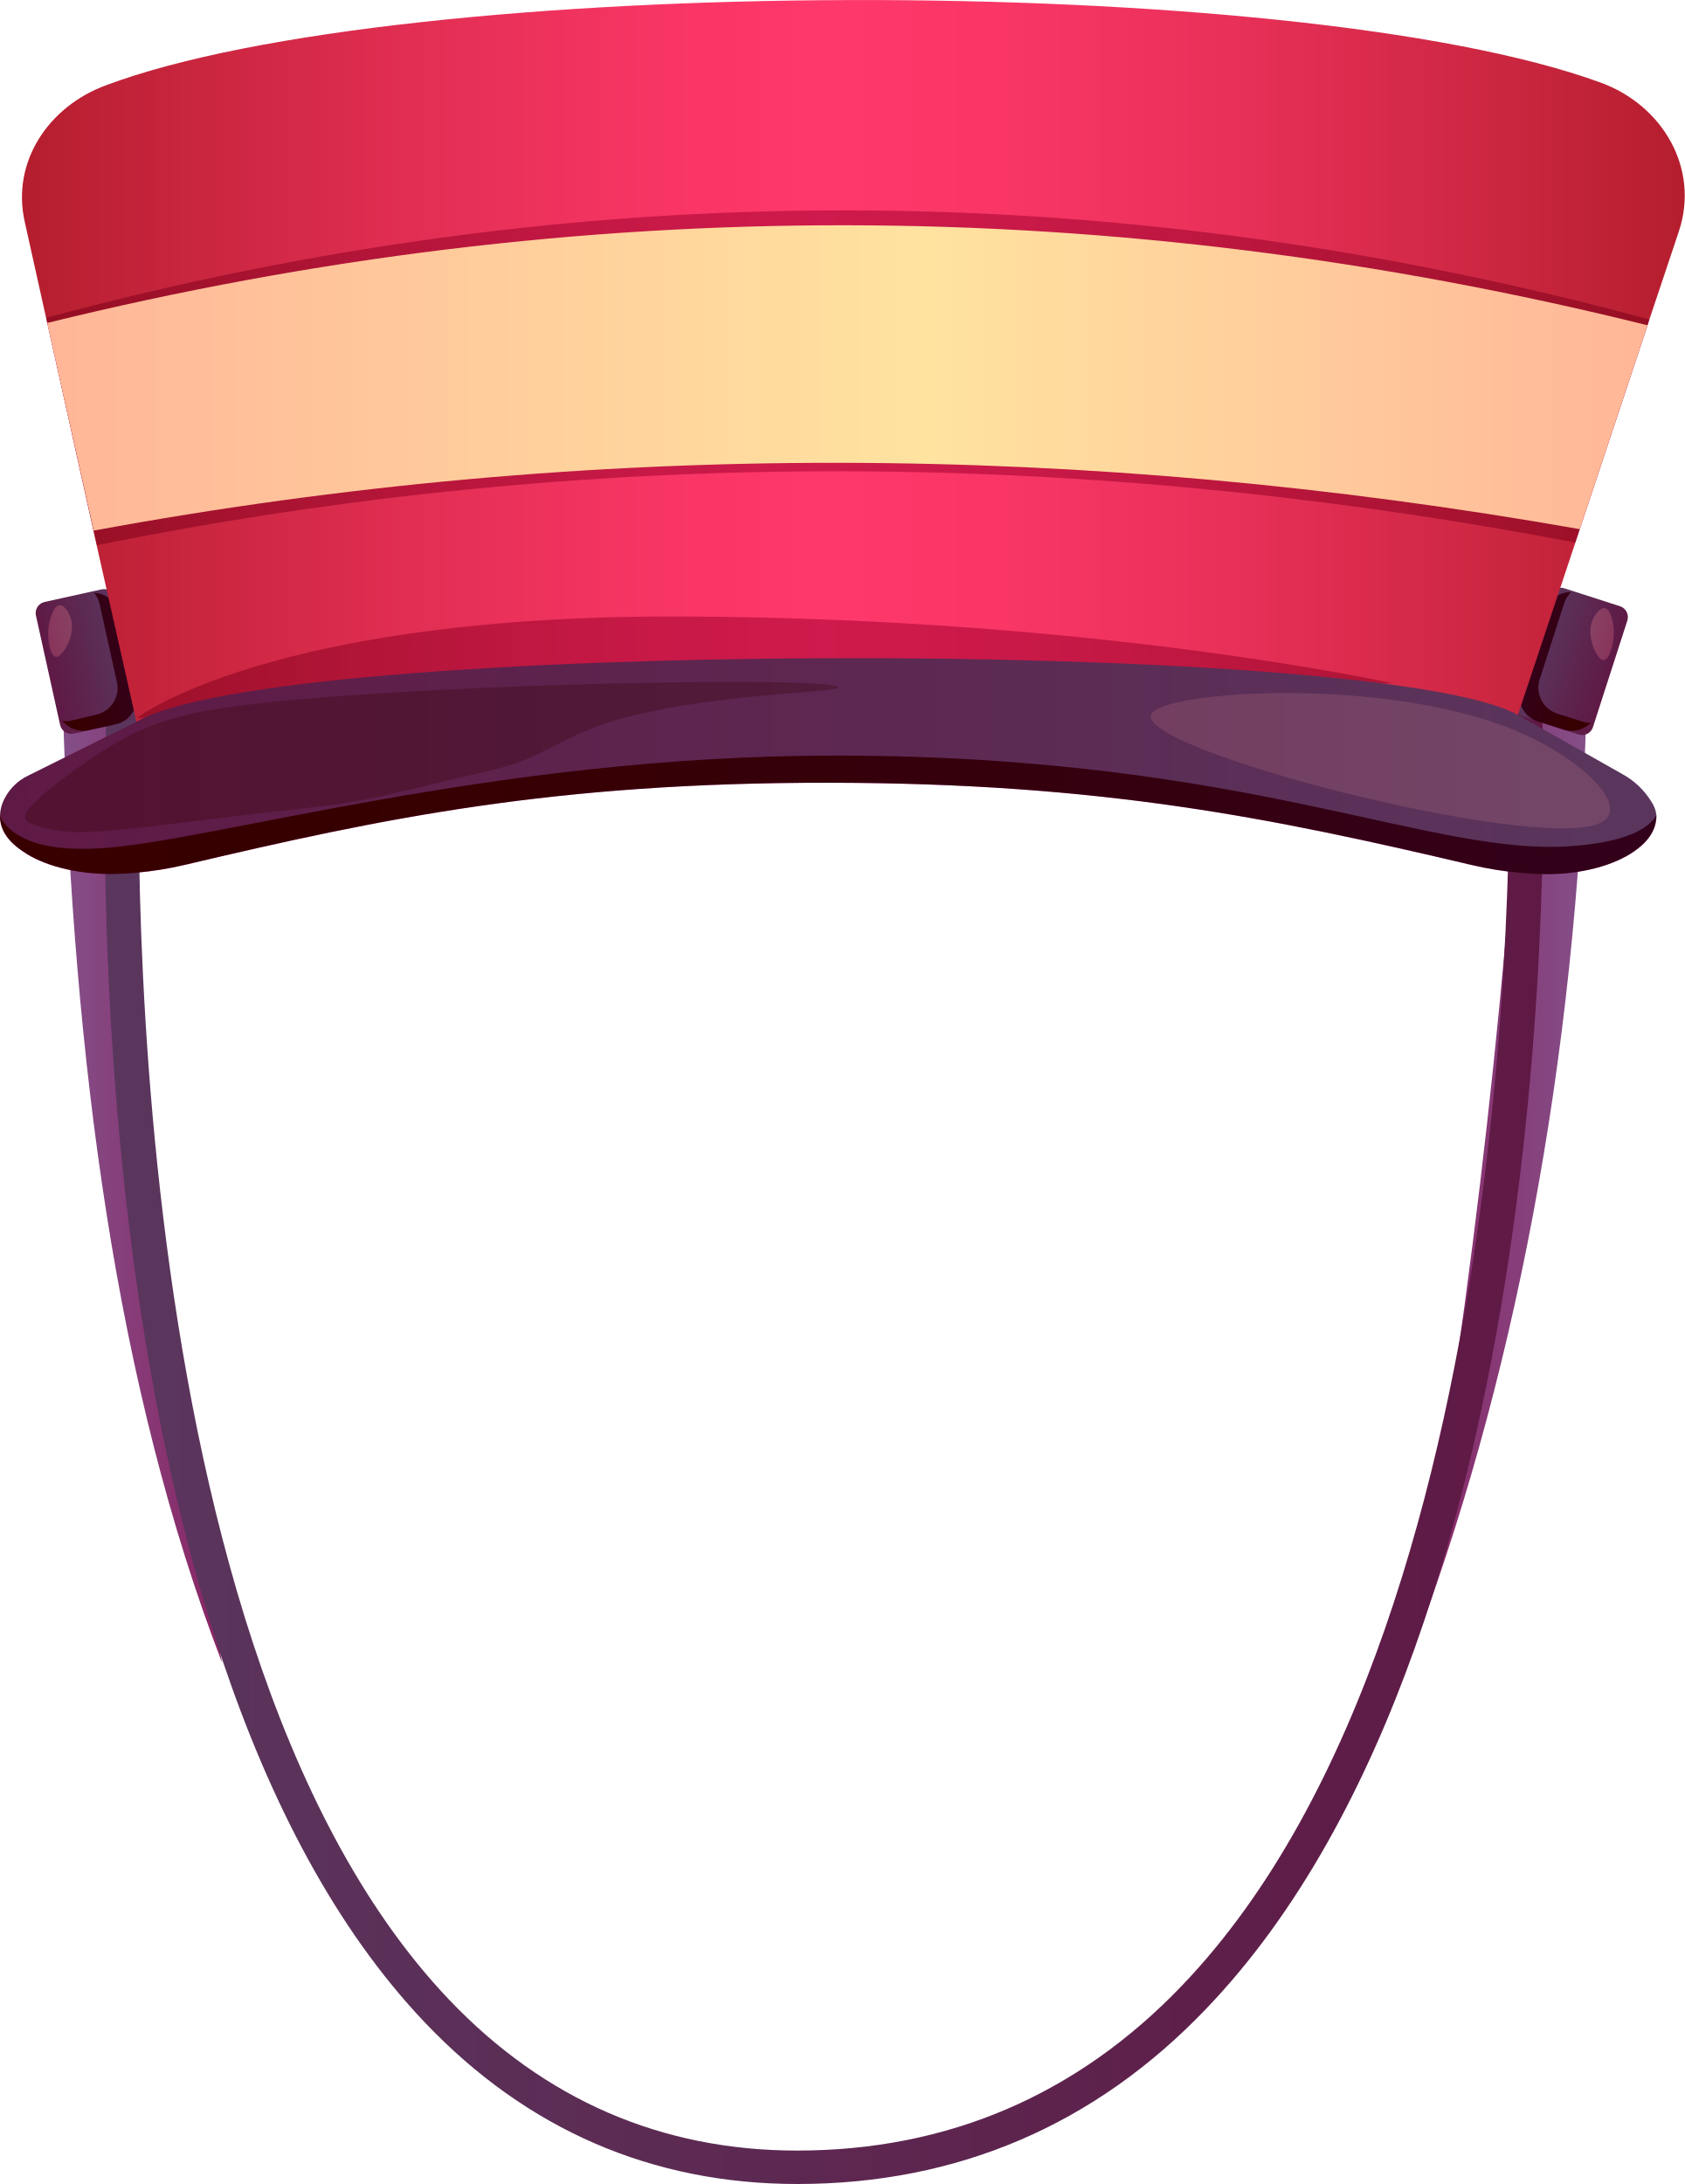
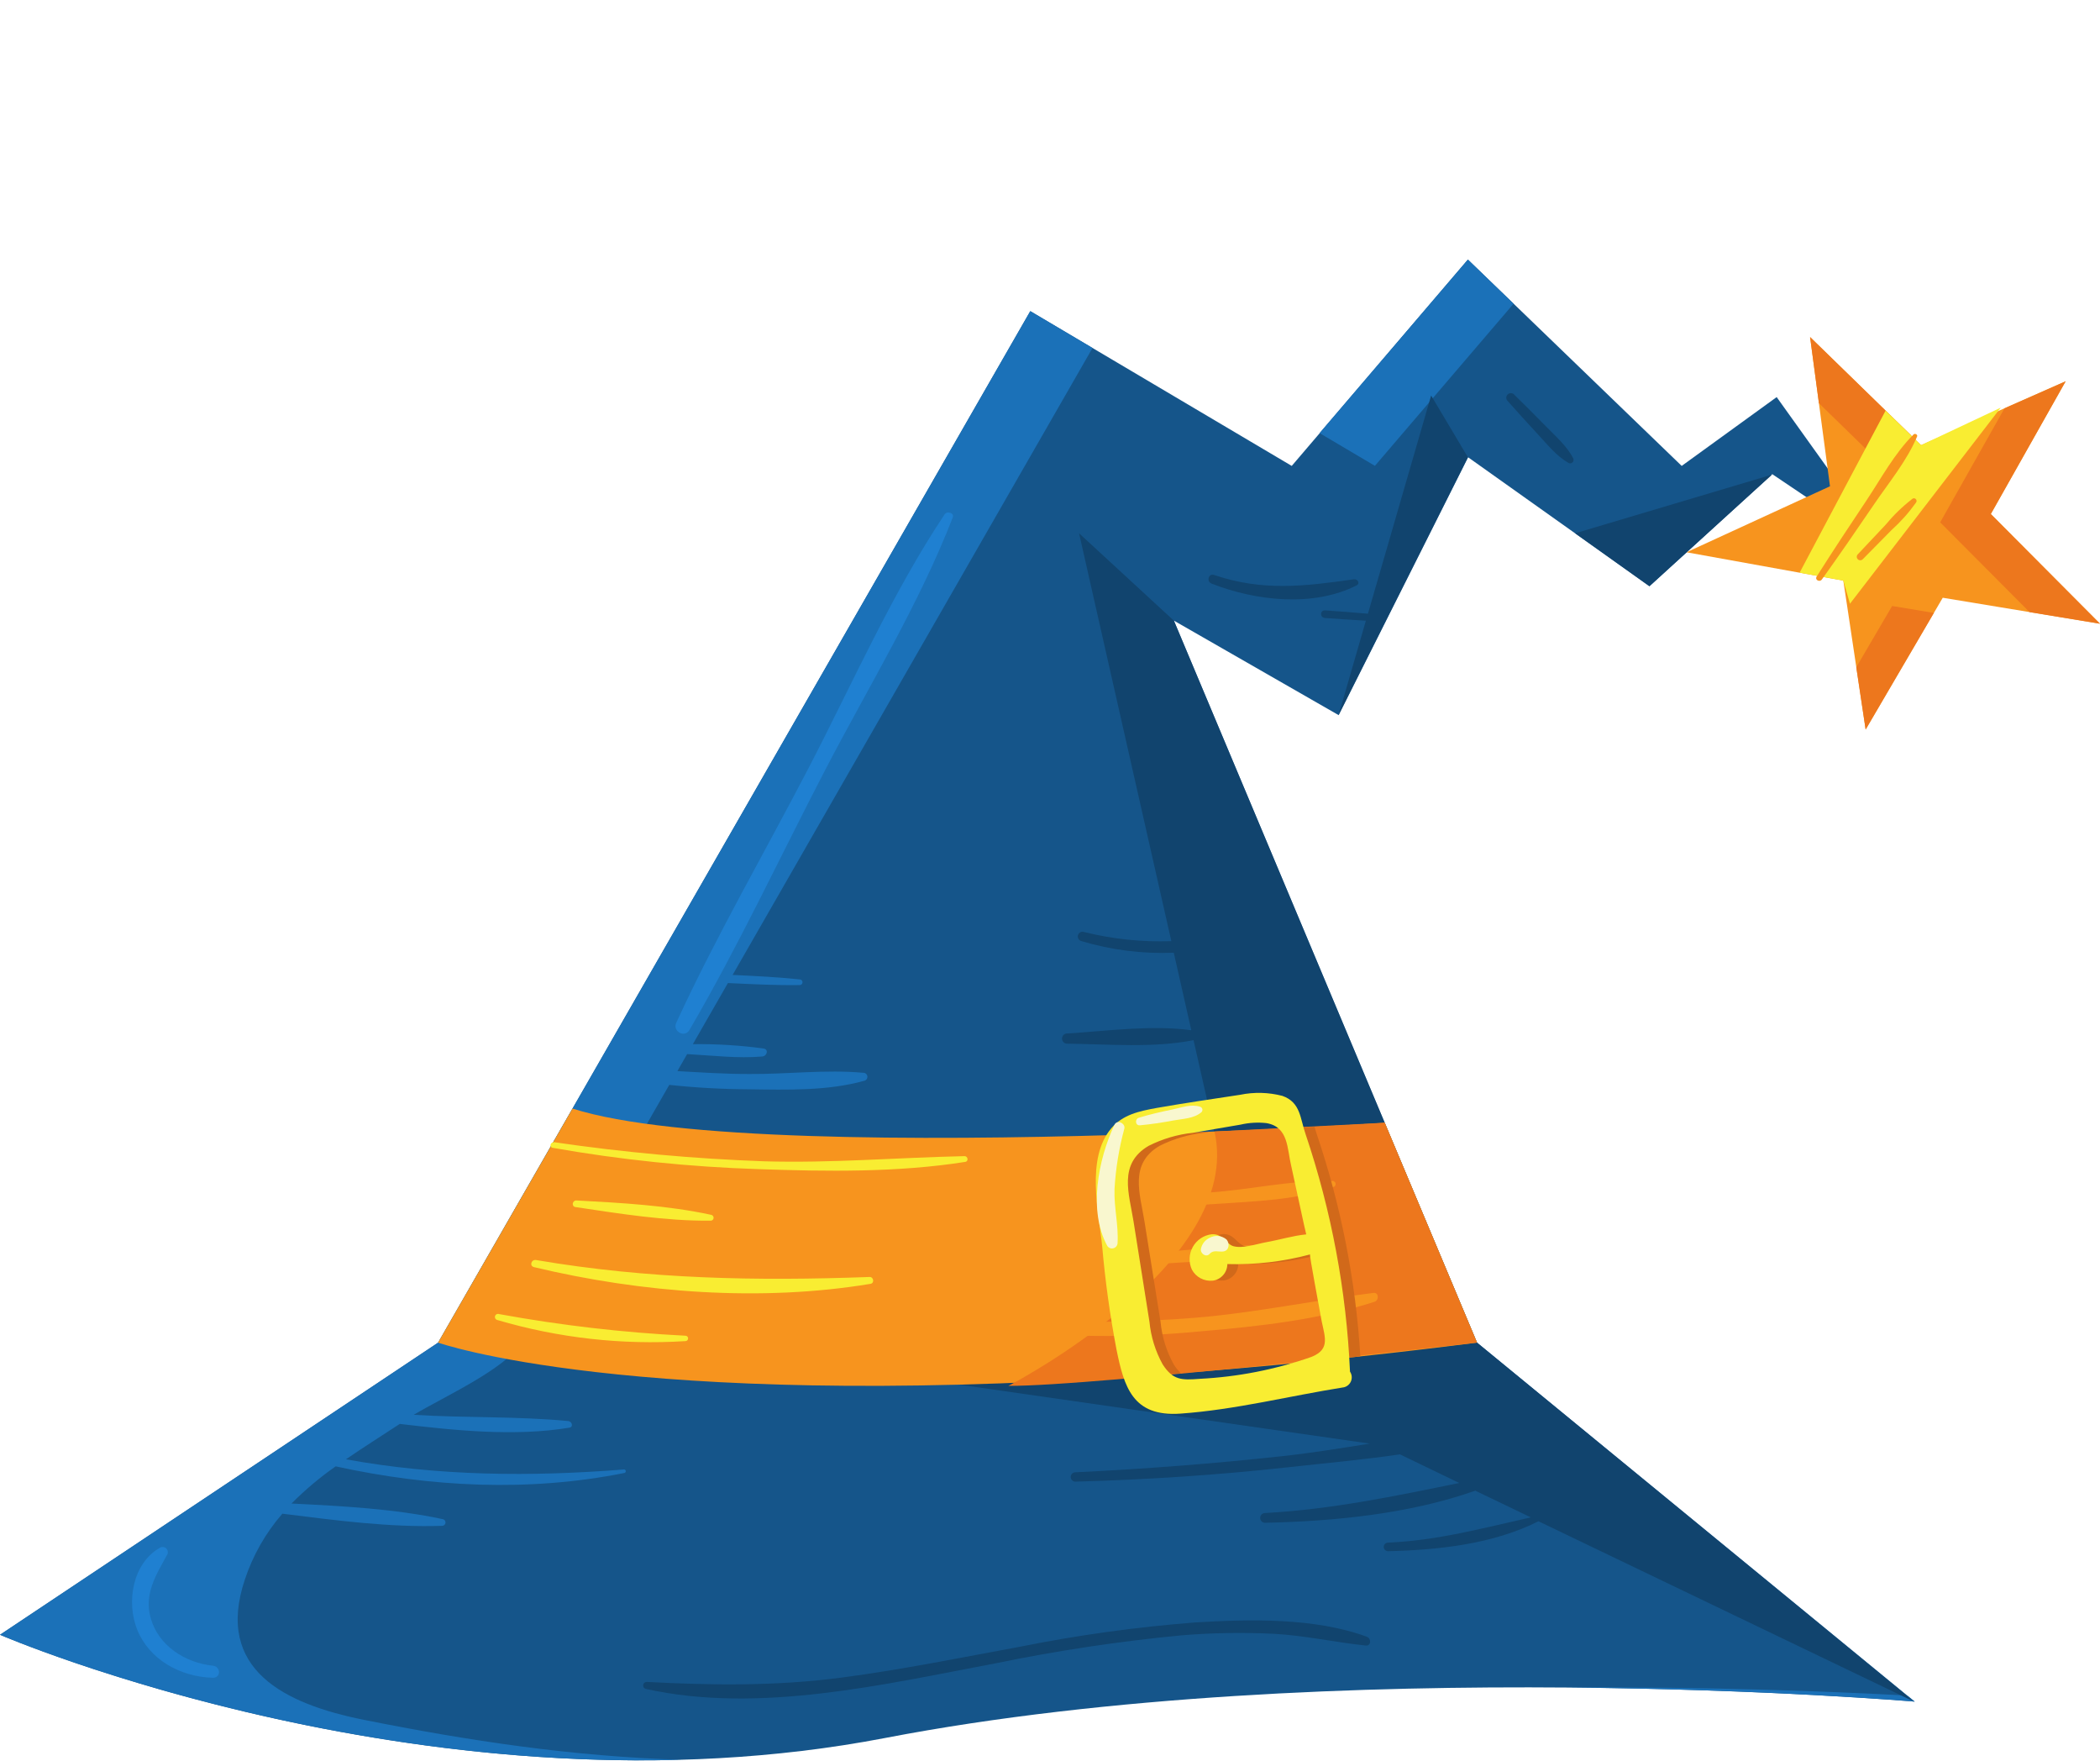
- <svg xmlns="http://www.w3.org/2000/svg" xmlns:xlink="http://www.w3.org/1999/xlink" viewBox="0 0 210.17 272.4">
+ <svg xmlns="http://www.w3.org/2000/svg" viewBox="0 0 318.64 267.06">
  <defs>
-     <style>.cls-1{isolation:isolate;}.cls-2{fill:url(#_76_4);}.cls-3{fill:url(#_76_4-2);}.cls-4{fill:url(#_76);}.cls-5{fill:url(#_76-2);}.cls-10,.cls-12,.cls-6{fill:#ce77b5;}.cls-12,.cls-6{mix-blend-mode:color-burn;}.cls-13,.cls-7{fill:#ffd6b8;mix-blend-mode:soft-light;}.cls-7{opacity:0.7;}.cls-8{fill:url(#_76-3);}.cls-9{fill:url(#linear-gradient);}.cls-10{mix-blend-mode:multiply;}.cls-11{fill:url(#_76-4);}.cls-12{opacity:0.3;}.cls-13{opacity:0.4;}.cls-14{fill:url(#linear-gradient-2);}</style>
-     <linearGradient id="_76_4" x1="7.86" y1="147.5" x2="27.7" y2="147.5" gradientUnits="userSpaceOnUse">
-       <stop offset="0" stop-color="#844f88" />
-       <stop offset="1" stop-color="#8a2464" />
-     </linearGradient>
-     <linearGradient id="_76_4-2" x1="34.29" y1="147.5" x2="56.55" y2="147.5" gradientTransform="matrix(-1, 0, 0, 1, 232.18, 0)" xlink:href="#_76_4" />
-     <linearGradient id="_76" x1="13.06" y1="180.02" x2="192.56" y2="180.02" gradientUnits="userSpaceOnUse">
-       <stop offset="0" stop-color="#5a365d" />
-       <stop offset="1" stop-color="#5f1945" />
-     </linearGradient>
-     <linearGradient id="_76-2" x1="58.79" y1="-56.79" x2="48.67" y2="-56.79" gradientTransform="translate(-42.79 139.28) rotate(0.01)" xlink:href="#_76" />
-     <linearGradient id="_76-3" x1="1327.39" y1="277.92" x2="1317.27" y2="277.92" gradientTransform="matrix(1, 0, 0, -1, -1126.31, 360.29)" xlink:href="#_76" />
-     <linearGradient id="linear-gradient" x1="210.17" y1="45.09" x2="2.74" y2="45.09" gradientUnits="userSpaceOnUse">
-       <stop offset="0" stop-color="#b41e2d" />
-       <stop offset="0.12" stop-color="#cd2742" />
-       <stop offset="0.27" stop-color="#e83058" />
-       <stop offset="0.41" stop-color="#f93666" />
-       <stop offset="0.52" stop-color="#ff386b" />
-       <stop offset="0.62" stop-color="#f73564" />
-       <stop offset="0.77" stop-color="#e12e52" />
-       <stop offset="0.96" stop-color="#bd2135" />
-       <stop offset="1" stop-color="#b41e2d" />
-     </linearGradient>
-     <linearGradient id="_76-4" x1="206.62" y1="95.55" x2="0" y2="95.55" xlink:href="#_76" />
-     <linearGradient id="linear-gradient-2" x1="5.89" y1="47.14" x2="205.51" y2="47.14" gradientUnits="userSpaceOnUse">
-       <stop offset="0" stop-color="#ffb698" />
-       <stop offset="0.55" stop-color="#ffe39f" />
-       <stop offset="1" stop-color="#ffb698" />
-     </linearGradient>
+     <style>.cls-1{fill:#15558a;}.cls-2{fill:#1b71b8;}.cls-3{fill:#f7941e;}.cls-4{fill:#ed771d;}.cls-5{fill:#f9ed32;}.cls-6{fill:#11446e;}.cls-7{fill:#1f80d1;}.cls-8{fill:#d1691a;}.cls-9{fill:#f9f7cf;}.cls-10{fill:none;}</style>
  </defs>
-   <g class="cls-1">
-     <g id="Layer_2" data-name="Layer 2">
-       <g id="Layer_1-2" data-name="Layer 1">
-         <path class="cls-2" d="M13.34,87.63,7.86,88.8c1.35,43.53,6.56,84.13,19.84,118.57A1004.46,1004.46,0,0,1,13.34,87.63Z" />
-         <path class="cls-3" d="M190,87.63l7.89,1.17c-1.34,43.53-9,84.13-22.26,118.57A1004.45,1004.45,0,0,0,190,87.63Z" />
-         <path class="cls-4" d="M99.46,272.4c-18.11,0-33.73-6.77-46.45-20.13C8.1,205.09,13.1,92.4,13.34,87.63l4.16.2C17.45,89,12.36,203.52,56,249.39c11.9,12.5,26.51,18.84,43.43,18.84,18.78,0,34.94-6.92,48-20.57,44.92-46.83,40.79-158.25,40.74-159.37l4.17-.17c.2,4.64,4.24,114.32-41.89,162.43C136.59,265.05,119.42,272.4,99.46,272.4Z" />
-         <rect class="cls-5" x="5.88" y="74.09" width="10.12" height="16.81" rx="1.42" transform="translate(-17.55 4.31) rotate(-12.46)" />
-         <path class="cls-6" d="M14.82,76.51,17,86.29a3.4,3.4,0,0,1-2.6,4.06l-3.26.72A3.33,3.33,0,0,1,7.79,89.9a2.75,2.75,0,0,0,1,0L12,89.14a3.41,3.41,0,0,0,2.6-4l-2.17-9.8a3.29,3.29,0,0,0-.7-1.41A3.34,3.34,0,0,1,14.82,76.51Z" />
-         <path class="cls-7" d="M7.46,75.49c-.74,0-1.21,1.6-1.36,2.44-.3,1.72.15,3.93.89,4S9.5,79.3,8.83,77.12C8.61,76.42,8.06,75.46,7.46,75.49Z" />
-         <rect class="cls-8" x="190.97" y="74.09" width="10.12" height="16.81" rx="1.42" transform="translate(357.24 221.22) rotate(-162.11)" />
-         <path class="cls-6" d="M192.74,76.17l-3.07,9.53A3.41,3.41,0,0,0,191.86,90L195,91a3.37,3.37,0,0,0,3.43-.85,2.74,2.74,0,0,1-1-.14l-3.18-1a3.41,3.41,0,0,1-2.2-4.27l3.08-9.55a3.32,3.32,0,0,1,.84-1.34A3.34,3.34,0,0,0,192.74,76.17Z" />
-         <path class="cls-7" d="M200.16,75.85c.73.11,1.06,1.71,1.13,2.56.13,1.74-.52,3.89-1.27,3.92s-2.25-2.88-1.37-5C198.93,76.67,199.58,75.77,200.16,75.85Z" />
-         <path class="cls-9" d="M209.44,28.79l-3.7,11.06-.23.72L197.06,66l-.55,1.67-7.22,21.65-172.24.86-5-22.2-.4-1.79L7.49,47.46l-1.6-7.18L3.08,27.64c-1.67-7.49,3-14.37,10.13-17C50.27-3.26,161.29-3.7,199.66,10.3,207.41,13.13,212,21,209.44,28.79Z" />
-         <path class="cls-10" d="M17.05,89.55s16.7-12.9,68.43-12.66,88.19,8.32,88.19,8.32Z" />
-         <path class="cls-11" d="M206.62,101.7c0,1.61-.8,3.11-2.77,4.48-2.53,1.77-6.63,2.88-11,2.85-1,0-2-.06-3.09-.15a43.4,43.4,0,0,1-6.22-1c-24.81-5.84-46-10.22-80.2-10.25S47.93,102,23.11,107.86a43.17,43.17,0,0,1-6.22,1c-1,.09-2.07.14-3.08.15-4.4,0-8.51-1.08-11-2.85C.85,104.84,0,103.38,0,101.81a5,5,0,0,1,.3-1.62A6.42,6.42,0,0,1,3.59,96.7L17.05,90c17.7-10.28,154.63-10.52,172.25-.85l13,7.36A9.73,9.73,0,0,1,206,100,3.7,3.7,0,0,1,206.62,101.7Z" />
-         <path class="cls-6" d="M206.62,101.7c0,1.61-.8,3.11-2.77,4.48-2.53,1.77-6.63,2.88-11,2.85-1,0-2-.06-3.09-.15a43.4,43.4,0,0,1-6.22-1c-24.81-5.84-46-10.22-80.2-10.25S47.93,102,23.11,107.86a43.17,43.17,0,0,1-6.22,1c-1,.09-2.07.14-3.08.15-4.4,0-8.51-1.08-11-2.85C.85,104.84,0,103.38,0,101.81c1,2,3.94,4.5,12.42,4,13.8-.77,49.08-11.57,91.73-11.57,52.61,0,74.78,13,92.77,11.22C202.79,104.91,205.56,103.43,206.62,101.7Z" />
-         <path class="cls-12" d="M23,89.25c-3.56,1-6.51,1.66-13.49,6.66-7.63,5.48-6.93,6.38-5.3,6.94,5.75,2,10,.55,36.14-2.31,6.22-.68,14-2.92,18.42-3.87,8.4-1.83,8.44-3,14-5.38,11.06-4.87,32.28-4.77,31.83-5.58C103.66,84.11,36.57,85.51,23,89.25Z" />
-         <path class="cls-13" d="M189.27,91.22c8.38,3.56,14.47,9.74,10.15,11.51-8.5,3.49-58.57-9.44-55.77-13.74C145.52,86.1,173.05,84.34,189.27,91.22Z" />
-         <path class="cls-10" d="M205.74,39.85l-.23.72L197.06,66l-.55,1.67C135.37,56,73.91,55.52,12.09,68l-.4-1.79L7.49,47.46,5.75,39.64Q105.56,12.73,205.74,39.85Z" />
-         <path class="cls-14" d="M205.51,40.57,197.06,66C135.6,55.16,73.84,54.71,11.69,66.18l-5.8-25.9Q105.58,15.77,205.51,40.57Z" />
-       </g>
+   <g id="Layer_2" data-name="Layer 2">
+     <g id="OBJECTS">
+       <path class="cls-1" d="M178.12,94.15l25,14.34,19.64-39.12,27.53,19.56,18.62-17,17.43,11.73L269.58,60.24,255.17,70.68l-32.44-31.3L196,70.68,156.33,47.2,66.48,203.68,0,248s66.48,28.69,134.34,15.65,156.18-5.51,156.18-5.51l-66.41-54.47Z" />
+       <polygon class="cls-2" points="286.31 83.72 279.35 73.96 276.15 76.88 286.31 83.72" />
+       <path class="cls-2" d="M237.57,256c30.72.24,52.95,2.13,52.95,2.13l-1.11-.91C277.55,256.58,259,255.85,237.57,256Z" />
+       <path class="cls-2" d="M130.94,162.74c-5.68-.51-11.54.23-17.26.19-3.64,0-7.27-.24-10.9-.44l1.48-2.58c3.76.2,7.69.69,11.43.36.67-.06,1-1.07.17-1.21a73.54,73.54,0,0,0-10.73-.66l5.32-9.27c3.63.17,7.25.36,10.89.31a.43.43,0,1,0,0-.86c-3.39-.36-6.78-.52-10.18-.68l54.61-95.11-9.44-5.59L66.48,203.68,0,248s4,1.73,11.05,4.15c17.26,5.91,52.77,15.94,92.38,14.81-16.34-.47-32.32-2.87-48.28-6.07-11.92-2.4-22.58-7.58-18-21.26a29.31,29.31,0,0,1,5.69-10c8,1,16.3,2.11,24.25,1.84a.51.51,0,0,0,.14-1c-7.38-1.58-15.26-2-23-2.38a49,49,0,0,1,6.7-5.64c14.39,3.15,29.31,3.91,43.83,1a.27.27,0,0,0-.08-.53c-14.16,1.13-28.26,1-42.19-1.54,2.59-1.78,5.34-3.51,8.17-5.37,8.39,1,17.48,1.94,25.74.57.63-.1.4-.91-.14-1-7.78-.75-15.66-.46-23.49-.95,4.69-2.79,14-7,16.33-10.94l22.45-39.11a119.5,119.5,0,0,0,12.1.67c5.73.08,11.91.26,17.44-1.28A.62.62,0,0,0,130.94,162.74Z" />
+       <polygon class="cls-2" points="208.62 70.67 229.66 46.07 222.73 39.38 200.22 65.7 208.62 70.67" />
+       <polygon class="cls-3" points="318.64 94.62 294.78 90.68 283.08 110.67 280.3 92.11 279.69 88.08 273.06 86.88 255.9 83.78 277.67 73.77 274.65 51.13 286.11 62.29 291.49 67.53 303.17 62.37 313.43 57.84 302.07 77.98 318.64 94.62" />
+       <polygon class="cls-4" points="278.44 63.55 283.81 68.78 289.98 66.06 286.11 62.29 274.65 51.13 275.99 61.16 278.44 63.55" />
+       <polygon class="cls-4" points="304.15 61.94 294.39 79.24 307.95 92.86 318.64 94.62 302.07 77.98 313.43 57.84 304.15 61.94" />
+       <polygon class="cls-4" points="287.1 91.93 281.66 101.22 283.08 110.67 293.43 92.98 287.1 91.93" />
+       <polygon class="cls-5" points="303.58 61.84 280.7 91.59 279.69 88.08 273.06 86.88 286.11 62.29 291.49 67.53 303.58 61.84" />
+       <path class="cls-6" d="M224.11,203.68l-46-109.53L163.73,80.9l14,61.87a47.53,47.53,0,0,1-13.23-1.38.72.72,0,1,0-.4,1.38,42.7,42.7,0,0,0,14,1.76l2.66,11.76c-6-.82-12.8.11-18.75.49a.78.78,0,1,0,0,1.55c6.07.07,13.08.68,19.09-.54l10.3,45.5-63.31,4.26L207.84,219c-4.4.7-8.78,1.41-13.15,1.89q-15.72,1.71-31.52,2.46a.71.71,0,1,0,0,1.42c10.81-.3,21.6-1,32.35-2.19,5.49-.61,11.24-1.12,16.9-1.95l9,4.34c-9.78,2-19.32,4-29.47,4.56a.74.74,0,1,0,0,1.48c10.52-.23,21.89-1.34,31.9-4.87l8.43,4.05c-7.27,1.62-14.1,3.5-21.67,3.83a.65.65,0,1,0,0,1.3c7.7-.18,15.95-1.08,22.83-4.54,0,0,0,0,0,0l57,27.37Z" />
+       <path class="cls-6" d="M203.09,108.49l19.64-39.12L217.15,60l-9.59,33.1c-2.17-.18-4.35-.36-6.52-.51-.79,0-.79,1.1,0,1.16,2.07.16,4.14.29,6.21.41l-3.57,12.34Z" />
+       <path class="cls-6" d="M250.26,88.93,239,80.9,268.88,72Z" />
+       <path class="cls-3" d="M224.11,203.68q-9.15,1.17-17.7,2.09c-2.7.29-5.34.58-7.94.83-6.73.67-13.14,1.23-19.28,1.7-2.41.19-4.76.36-7.09.51-76.71,5.11-105.63-5.13-105.63-5.13l20.4-35.51c15.13,4.86,53,4.89,82.76,4,4.86-.13,9.49-.31,13.78-.48,4.51-.18,8.64-.37,12.21-.55l3.84-.2c6.63-.34,10.65-.61,10.65-.61Z" />
+       <path class="cls-4" d="M153,210.24s35.82-18.5,31.28-38.59l25.83-1.33,14,33.36S166,210.3,153,210.24Z" />
+       <path class="cls-5" d="M146.34,175.39c-10.17.22-20.23,1.08-30.43.78a291.72,291.72,0,0,1-31.79-2.89c-.59-.09-.86.74-.25.85a220.72,220.72,0,0,0,31.22,3.23c10.34.36,21.15.52,31.38-1.1C147,176.17,146.87,175.37,146.34,175.39Z" />
+       <path class="cls-5" d="M107.89,184.29c-6.58-1.43-13.74-1.82-20.46-2.18-.59,0-.74.89-.14,1,6.66,1,13.73,2.13,20.48,2.07A.44.44,0,0,0,107.89,184.29Z" />
+       <path class="cls-5" d="M131.94,193.72c-17.21.63-33.57.33-50.59-2.57-.74-.13-1.07.9-.31,1.08,16.3,3.9,34.41,5.29,51.05,2.53C132.71,194.66,132.57,193.7,131.94,193.72Z" />
+       <path class="cls-5" d="M104,202.63a217.92,217.92,0,0,1-28.27-3.28.47.47,0,1,0-.26.9,82.52,82.52,0,0,0,28.53,3.2A.41.41,0,1,0,104,202.63Z" />
+       <path class="cls-7" d="M143.35,78c-8,12-14,25.69-20.63,38.45s-14.07,25.58-20.12,38.73c-.57,1.24,1.25,2.33,2,1.09,7.47-12.78,13.76-26.29,20.57-39.39,6.56-12.61,14.29-25.2,19.4-38.4C144.82,77.84,143.74,77.47,143.35,78Z" />
+       <path class="cls-7" d="M32.31,252.69c-4.28-.44-8.23-3.07-9.41-7.1-1.11-3.76.76-6.62,2.51-9.82a.79.79,0,0,0-1.1-1c-4.26,2.39-5.15,8.36-3.49,12.46,1.83,4.52,6.5,7.16,11.49,7.29C33.57,254.52,33.5,252.82,32.31,252.69Z" />
+       <path class="cls-6" d="M205.43,87.88c-7.52,1.07-13.84,1.84-21.19-.65-.89-.3-1.22,1-.39,1.31,6.68,2.61,15.38,3.62,22,.26C206.41,88.51,206,87.8,205.43,87.88Z" />
+       <path class="cls-6" d="M238.71,69.54c-.91-1.83-2.67-3.35-4.11-4.83q-2.44-2.49-4.93-4.93a.7.7,0,0,0-1,.95q2.32,2.61,4.69,5.17c1.41,1.51,2.79,3.28,4.64,4.33A.52.52,0,0,0,238.71,69.54Z" />
+       <path class="cls-3" d="M202.12,179.16c-6.11-.16-12.44,1.32-18.56,1.74s-12.46.56-18.7.42a.82.82,0,1,0,0,1.64,189.53,189.53,0,0,0,19.51-.31c5.76-.41,12.46-.57,17.89-2.56A.47.47,0,0,0,202.12,179.16Z" />
+       <path class="cls-3" d="M196.51,188.93c-6-.39-12.12.38-18.07.83s-12.05.9-18.08,1.39c-1,.08-1,1.55,0,1.49q9.45-.52,18.9-1.12c5.76-.36,11.74-.45,17.4-1.6C197.28,189.79,197.09,189,196.51,188.93Z" />
+       <path class="cls-3" d="M208.36,196.14c-9,1.13-17.85,3-26.93,3.76s-18.16.67-27.28.65a.76.76,0,1,0,0,1.51,149.67,149.67,0,0,0,28.08-.1c8.78-.74,18-1.77,26.33-4.48C209.28,197.25,209.23,196,208.36,196.14Z" />
+       <path class="cls-3" d="M290.35,65.91c-2.91,2.88-4.93,6.7-7.18,10.06-2.55,3.81-5.08,7.64-7.53,11.51-.3.49.46.89.79.44,2.68-3.74,5.29-7.53,7.87-11.33,2.27-3.35,5.05-6.68,6.59-10.38C291,65.92,290.56,65.7,290.35,65.91Z" />
+       <path class="cls-3" d="M290.1,75.73a25.45,25.45,0,0,0-4,3.89l-4.22,4.48a.53.53,0,0,0,.77.73L287,80.42a25.58,25.58,0,0,0,3.71-4.16A.4.4,0,0,0,290.1,75.73Z" />
+       <path class="cls-6" d="M207.4,248.3c-7.92-2.91-17.74-2.68-26.07-2.17a222.77,222.77,0,0,0-26.5,3.67c-9,1.66-18,3.49-27.1,4.69-10,1.31-19.6,1.19-29.6.66a.54.54,0,0,0-.15,1.06c17.18,3.81,36.19-.7,53.08-3.88a264.36,264.36,0,0,1,28.15-4.24,106.54,106.54,0,0,1,14.07-.24c4.71.26,9.26,1.29,13.93,1.78C208.08,249.73,208.09,248.55,207.4,248.3Z" />
+       <path class="cls-8" d="M201.24,205.6l-.63.27c-.7.27-1.41.51-2.14.73,2.6-.25,5.24-.54,7.94-.83a129.65,129.65,0,0,0-6.6-33.68c-.13-.39-.25-.77-.35-1.15l-3.84.2c1.5,1.28,1.48,3.69,1.95,5.66.21.86,2.22,10.42,2.29,10.42-2.07.19-4.1.85-6.15,1.22-1.43.25-3.5,1.05-4.94.57-1.13-.38-1.56-1.9-3.27-1.79a3.64,3.64,0,0,0-2.82,1.85,3.73,3.73,0,0,0-.18,3.52,3.25,3.25,0,0,0,3.17,1.66,2.54,2.54,0,0,0,2.22-2.51,43.61,43.61,0,0,0,12.55-1.47c-.15,0,1.46,8.4,1.59,9.2C202.47,202.21,203.7,204.32,201.24,205.6Zm-25.15-5.09c-.82-5.07-1.61-10.13-2.43-15.19-.67-4.21-2.37-8.73,2.26-11.48a19.7,19.7,0,0,1,6.78-2c.24,0,.48-.07.71-.12-4.29.17-8.92.35-13.78.48-2.95,4.69-1.19,12.07-.7,17,.53,5.24,1.12,10.48,2.17,15.65a37.29,37.29,0,0,0,1,4c2.33-.15,4.68-.32,7.09-.51a7.18,7.18,0,0,1-1.08-1.33A16.59,16.59,0,0,1,176.09,200.51Z" />
+       <path class="cls-5" d="M204.84,208.08a130.89,130.89,0,0,0-6.73-36c-.85-2.41-.74-4.84-3.52-5.83a14.15,14.15,0,0,0-6.41-.17c-4.23.65-8.48,1.26-12.68,2-2.63.48-5.13,1-6.88,3.09-3.89,4.58-1.9,12.67-1.38,17.92a156,156,0,0,0,2.17,15.64c1.14,5.61,2.43,10.24,9.69,9.72,8.37-.59,16.57-2.69,24.84-4A1.55,1.55,0,0,0,204.84,208.08Zm-5.3-2.49a5.19,5.19,0,0,1-.62.28,60.32,60.32,0,0,1-16.87,3.3c-2.76.21-4.07.23-5.64-2.2a16.65,16.65,0,0,1-2-6.46L172,185.32c-.67-4.22-2.37-8.73,2.26-11.48a19.55,19.55,0,0,1,6.78-2l7.19-1.23a11.64,11.64,0,0,1,3.94-.23c3.36.58,3.12,3.89,3.74,6.44.21.87,2.24,10.44,2.29,10.44-2,.19-4.1.84-6.15,1.2-1.42.26-3.5,1-4.94.58-1.14-.38-1.55-1.9-3.26-1.8a3.81,3.81,0,0,0-3,5.37,3.22,3.22,0,0,0,3.16,1.67,2.55,2.55,0,0,0,2.22-2.52,43.52,43.52,0,0,0,12.55-1.46c-.15,0,1.47,8.4,1.59,9.19C200.78,202.22,202,204.32,199.54,205.59Z" />
+       <path class="cls-9" d="M169.1,170.63c-2.46,5.22-4,13.07-1.08,18.39a.85.85,0,0,0,1.55-.4c.17-2.74-.56-5.46-.46-8.24a44.66,44.66,0,0,1,1.49-9.16C170.81,170.41,169.5,169.79,169.1,170.63Z" />
+       <path class="cls-9" d="M182.07,167.89c-1.36-.44-2.8.14-4.17.42-1.73.35-3.41.74-5.09,1.25-.64.19-.57,1.22.16,1.15,1.72-.16,3.37-.41,5.06-.73,1.46-.27,3.14-.28,4.27-1.26A.49.49,0,0,0,182.07,167.89Z" />
+       <path class="cls-9" d="M186.12,188.05a2.26,2.26,0,0,0-2.56-.28,2.36,2.36,0,0,0-1.34,1.69c-.13.67.78,1.38,1.34.74s1.37-.25,2.05-.35C186.56,189.71,186.59,188.61,186.12,188.05Z" />
+       <rect class="cls-10" x="10.7" width="300" height="251.06" />
    </g>
  </g>
</svg>
